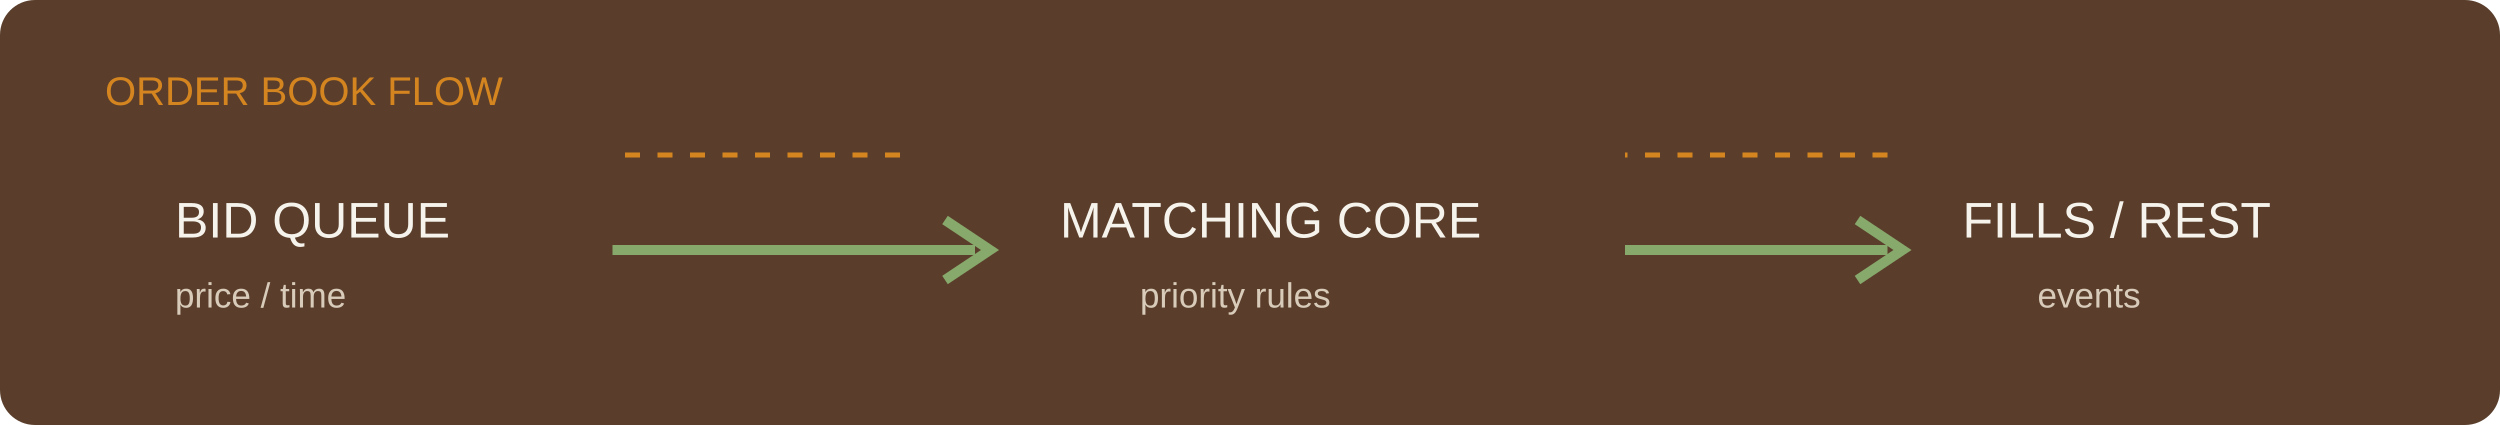
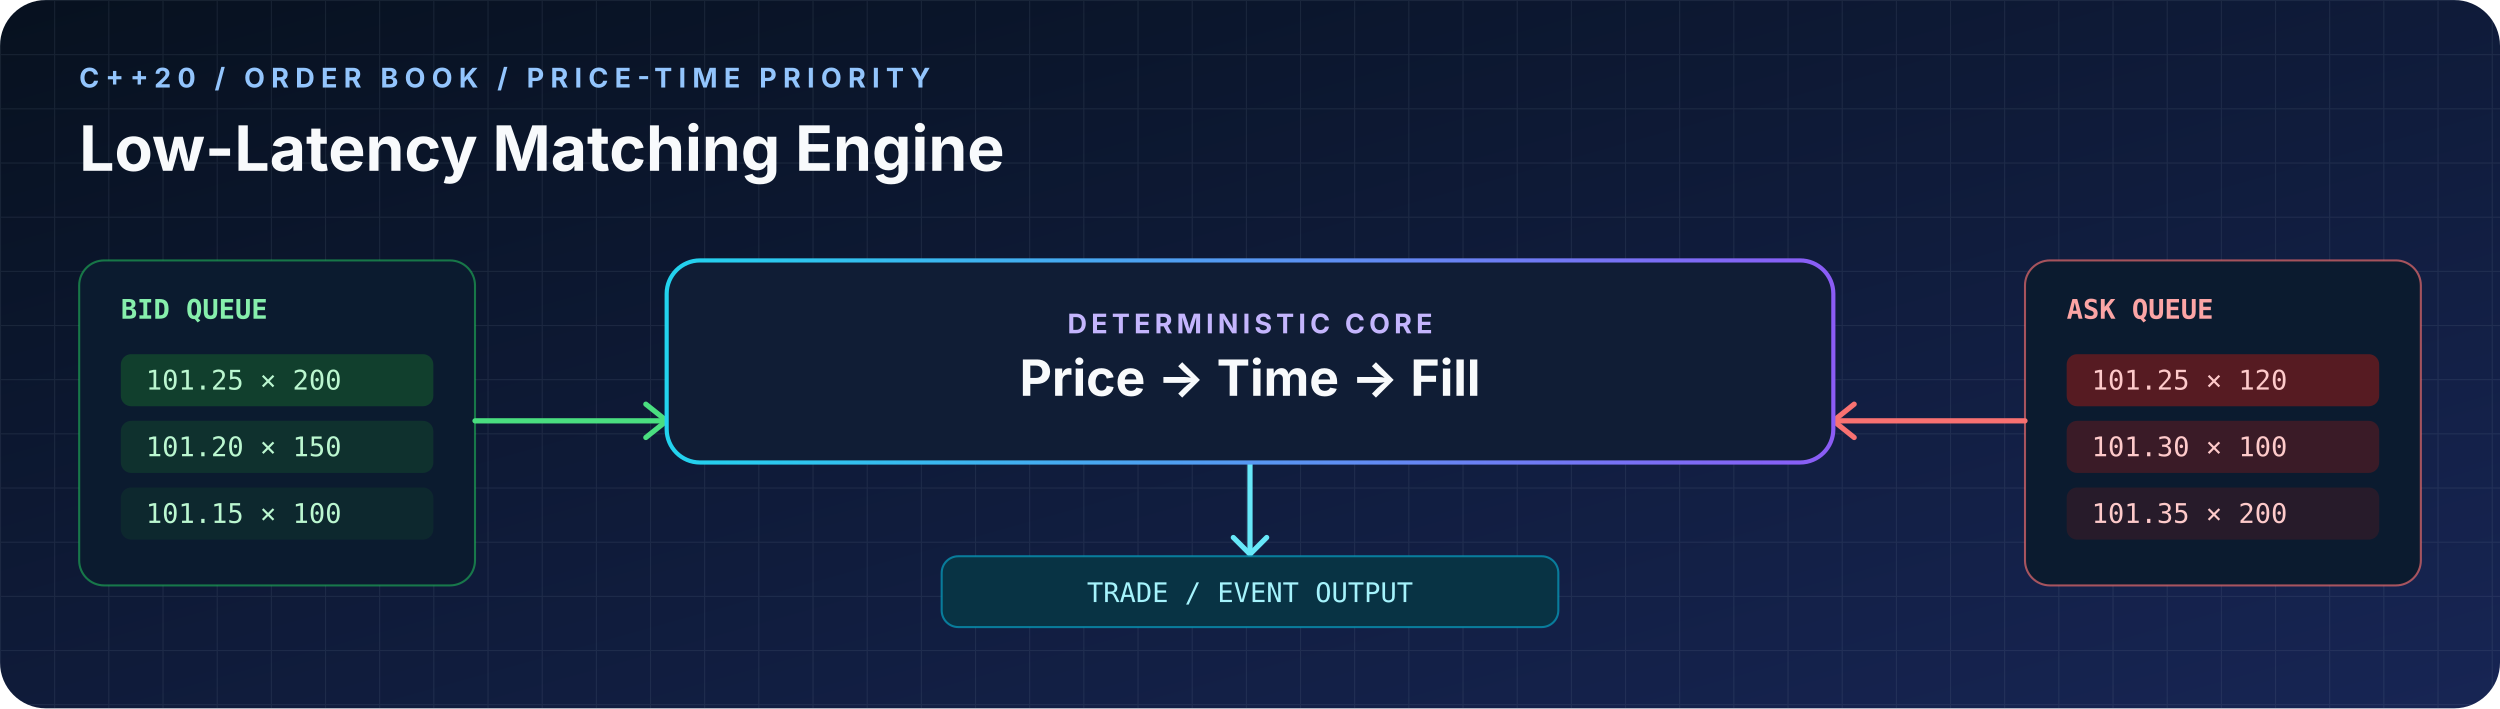
- <svg xmlns="http://www.w3.org/2000/svg" viewBox="0 0 1000 170" role="img" aria-labelledby="title desc">
-   <rect width="1000" height="170" rx="14" fill="#5A3E2B" />
-   <g font-family="Segoe UI, Arial, sans-serif" fill="#F6F3EC">
-     <text x="42" y="42" font-size="16" fill="#D5851F">ORDER BOOK FLOW</text>
-     <text x="70" y="95" font-size="20">BID QUEUE</text>
-     <text x="70" y="123" font-size="14" fill="#d8cbb9">price / time</text>
-     <text x="424" y="95" font-size="20">MATCHING CORE</text>
-     <text x="456" y="123" font-size="14" fill="#d8cbb9">priority rules</text>
-     <text x="785" y="95" font-size="20">FILLS / REST</text>
-     <text x="815" y="123" font-size="14" fill="#d8cbb9">events</text>
+ <svg xmlns="http://www.w3.org/2000/svg" viewBox="0 0 1200 340" role="img" aria-labelledby="title desc">
+   <defs>
+     <linearGradient id="b" x1="0" y1="0" x2="1" y2="1">
+       <stop stop-color="#07111F" />
+       <stop offset="1" stop-color="#172554" />
+     </linearGradient>
+     <linearGradient id="core">
+       <stop stop-color="#22D3EE" />
+       <stop offset="1" stop-color="#8B5CF6" />
+     </linearGradient>
+     <pattern id="g" width="26" height="26" patternUnits="userSpaceOnUse">
+       <path d="M26 0H0V26" fill="none" stroke="#94A3B8" stroke-opacity=".11" />
+     </pattern>
+   </defs>
+   <rect width="1200" height="340" rx="22" fill="url(#b)" />
+   <rect width="1200" height="340" rx="22" fill="url(#g)" />
+   <text x="38" y="42" fill="#93C5FD" font-family="Inter,Segoe UI,Arial,sans-serif" font-size="13" font-weight="700" letter-spacing="3">C++20 / ORDER BOOK / PRICE-TIME PRIORITY</text>
+   <text x="38" y="82" fill="#F8FAFC" font-family="Inter,Segoe UI,Arial,sans-serif" font-size="30" font-weight="750">Low-Latency Matching Engine</text>
+   <g font-family="JetBrains Mono,Consolas,monospace" font-size="13">
+     <rect x="38" y="125" width="190" height="156" rx="12" fill="#0B1B2F" stroke="#22C55E" stroke-opacity=".55" />
+     <text x="58" y="153" fill="#86EFAC" font-weight="700">BID QUEUE</text>
+     <rect x="58" y="170" width="150" height="25" rx="5" fill="#14532D" fill-opacity=".65" />
+     <text x="70" y="187" fill="#BBF7D0">101.25 × 200</text>
+     <rect x="58" y="202" width="150" height="25" rx="5" fill="#14532D" fill-opacity=".4" />
+     <text x="70" y="219" fill="#BBF7D0">101.20 × 150</text>
+     <rect x="58" y="234" width="150" height="25" rx="5" fill="#14532D" fill-opacity=".25" />
+     <text x="70" y="251" fill="#BBF7D0">101.15 × 100</text>
+     <rect x="972" y="125" width="190" height="156" rx="12" fill="#0B1B2F" stroke="#F87171" stroke-opacity=".65" />
+     <text x="992" y="153" fill="#FCA5A5" font-weight="700">ASK QUEUE</text>
+     <rect x="992" y="170" width="150" height="25" rx="5" fill="#7F1D1D" fill-opacity=".65" />
+     <text x="1004" y="187" fill="#FECACA">101.25 × 120</text>
+     <rect x="992" y="202" width="150" height="25" rx="5" fill="#7F1D1D" fill-opacity=".4" />
+     <text x="1004" y="219" fill="#FECACA">101.30 × 100</text>
+     <rect x="992" y="234" width="150" height="25" rx="5" fill="#7F1D1D" fill-opacity=".25" />
+     <text x="1004" y="251" fill="#FECACA">101.35 × 200</text>
  </g>
-   <path d="M245 100H390M650 100H755" stroke="#87A96B" stroke-width="4" fill="none" />
-   <path d="m378 88 18 12-18 12M743 88l18 12-18 12" stroke="#87A96B" stroke-width="4" fill="none" />
-   <path d="M360 62H245M755 62H650" stroke="#D5851F" stroke-width="2" fill="none" stroke-dasharray="6 7" />
+   <g fill="none" stroke-width="2.5" stroke-linecap="round">
+     <path d="M228 202H320" stroke="#4ADE80" />
+     <path d="M310 194L320 202L310 210" stroke="#4ADE80" />
+     <path d="M972 202H880" stroke="#F87171" />
+     <path d="M890 194L880 202L890 210" stroke="#F87171" />
+     <path d="M600 222V266" stroke="#67E8F9" />
+     <path d="M592 258L600 266L608 258" stroke="#67E8F9" />
+   </g>
+   <rect x="320" y="125" width="560" height="97" rx="16" fill="#101D35" stroke="url(#core)" stroke-width="2" />
+   <text x="600" y="160" text-anchor="middle" fill="#C4B5FD" font-family="Inter,Segoe UI,Arial,sans-serif" font-size="13" font-weight="700" letter-spacing="2">DETERMINISTIC CORE</text>
+   <text x="600" y="190" text-anchor="middle" fill="#F8FAFC" font-family="Inter,Segoe UI,Arial,sans-serif" font-size="24" font-weight="700">Price → Time → Fill</text>
+   <rect x="452" y="267" width="296" height="34" rx="8" fill="#083344" stroke="#0891B2" stroke-opacity=".8" />
+   <text x="600" y="289" text-anchor="middle" fill="#A5F3FC" font-family="JetBrains Mono,Consolas,monospace" font-size="13">TRADE / EVENT OUTPUT</text>
</svg>
